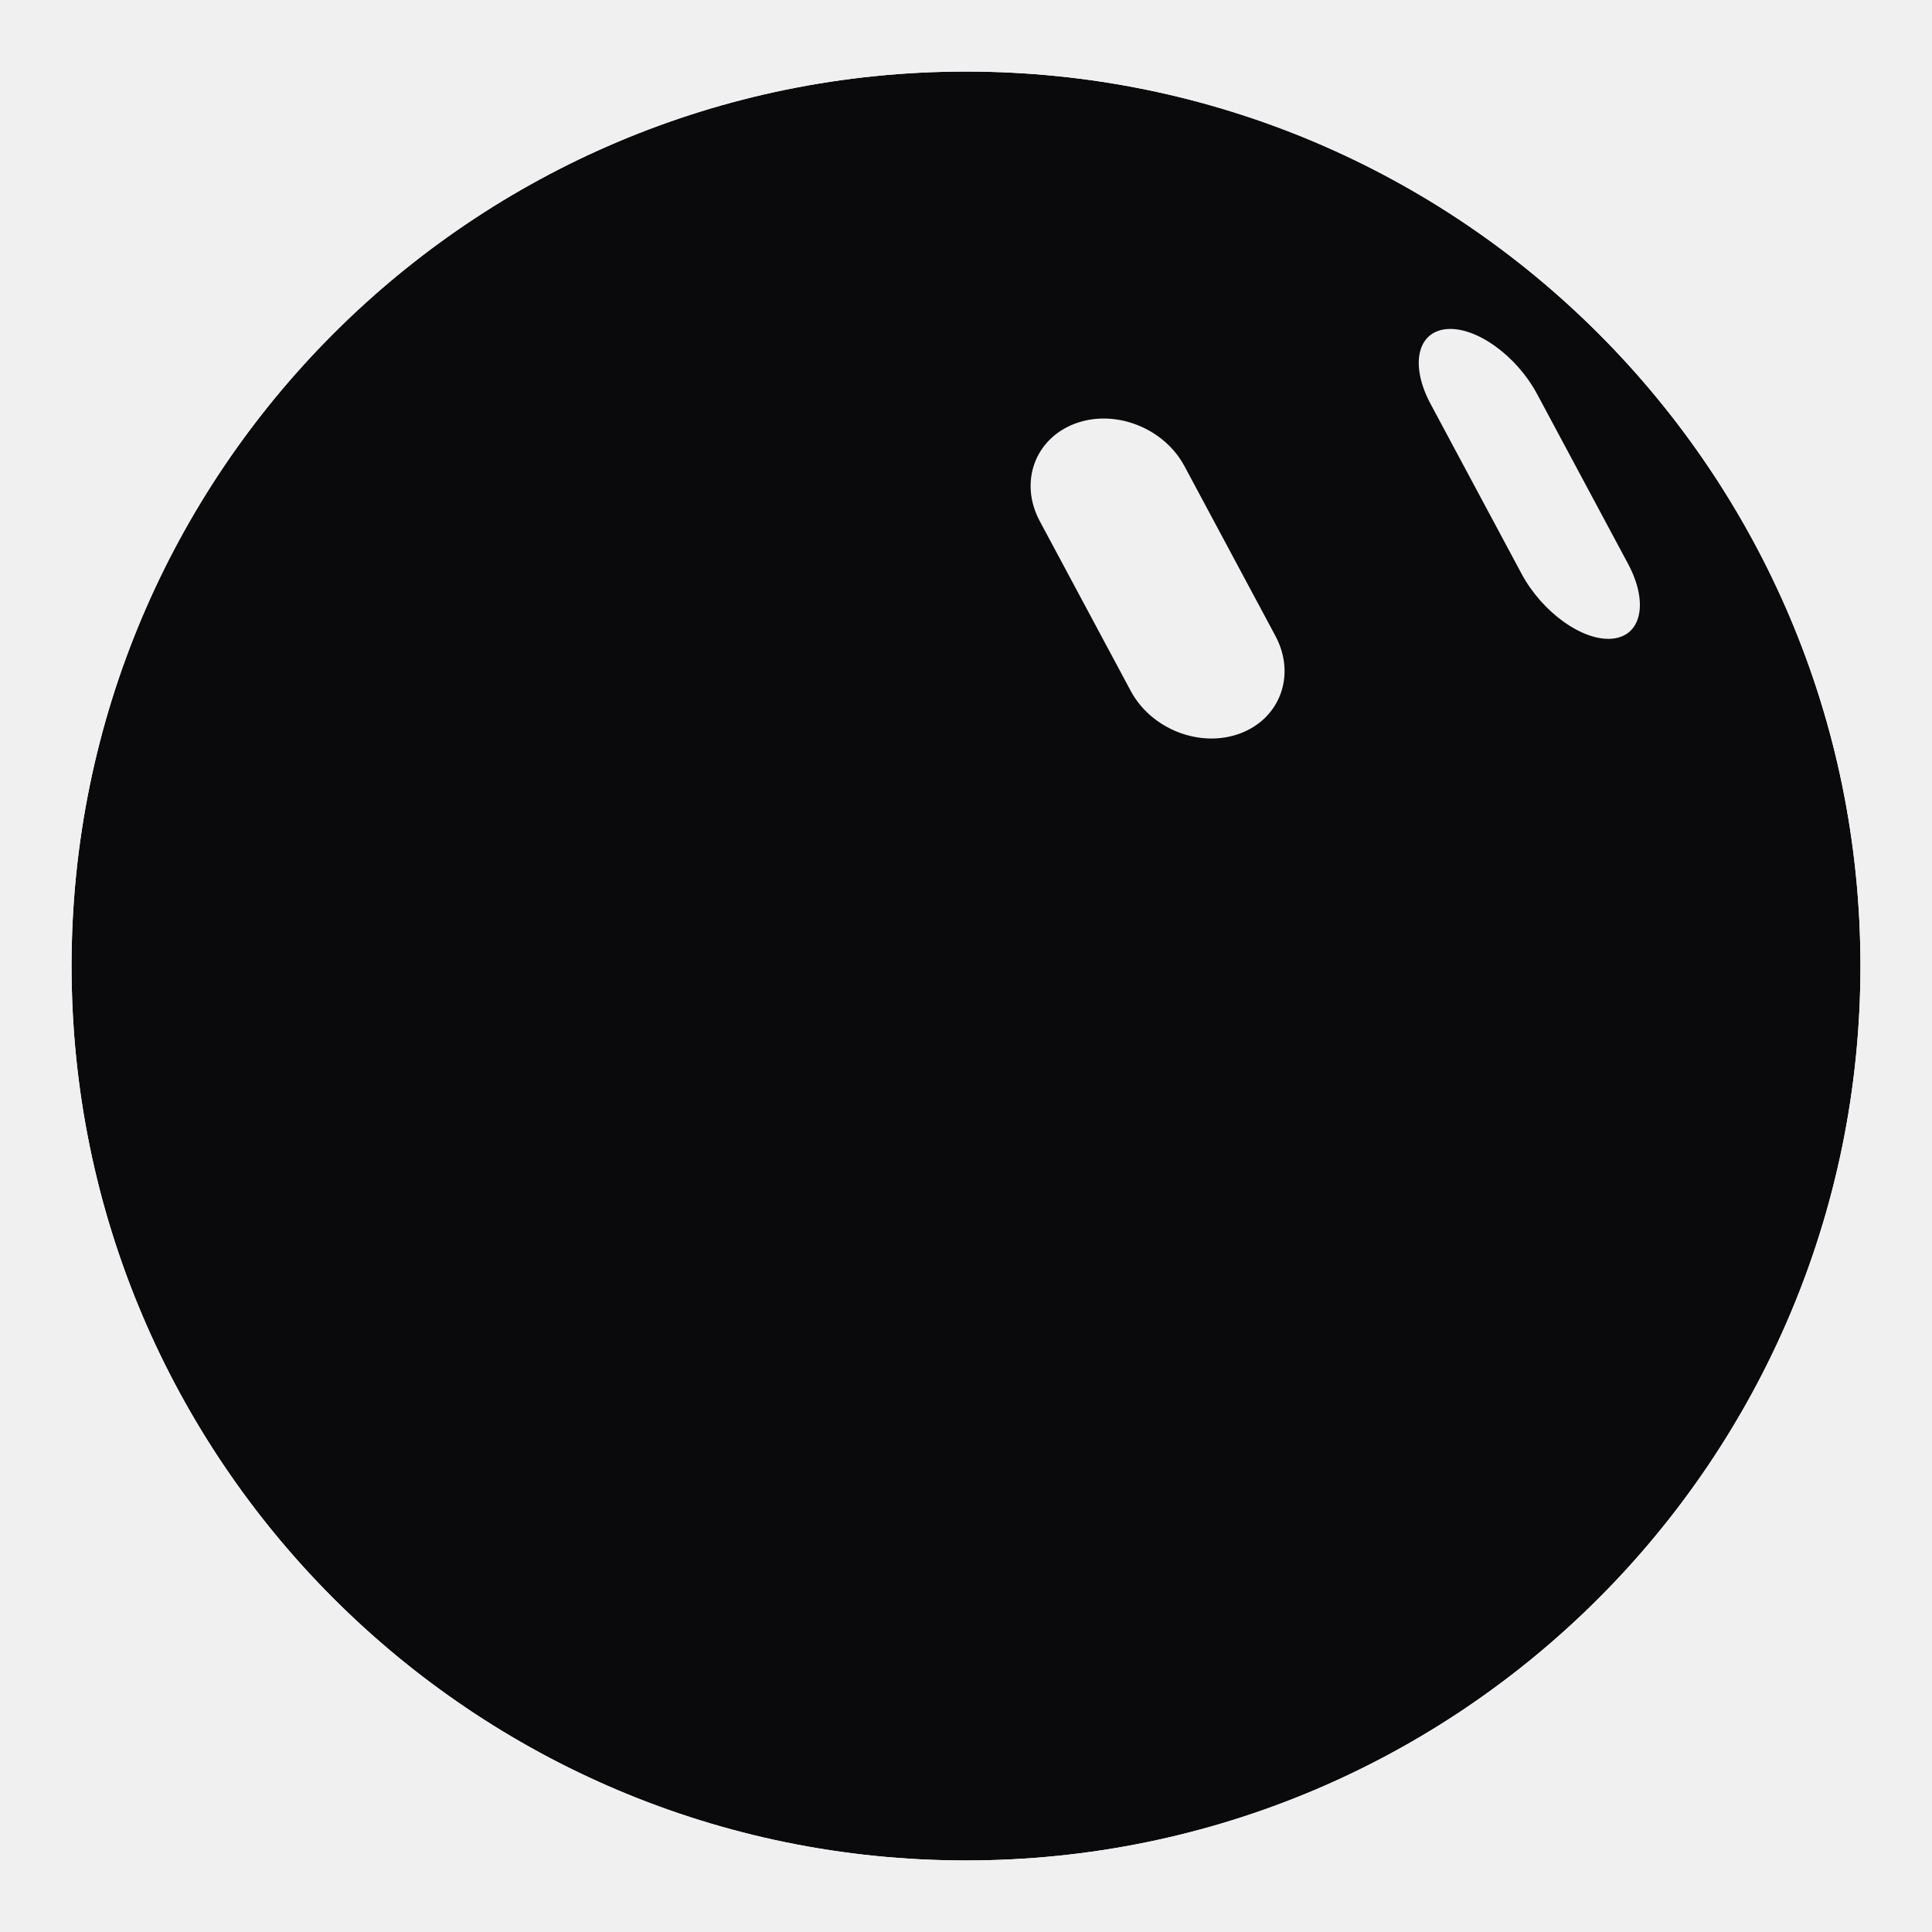
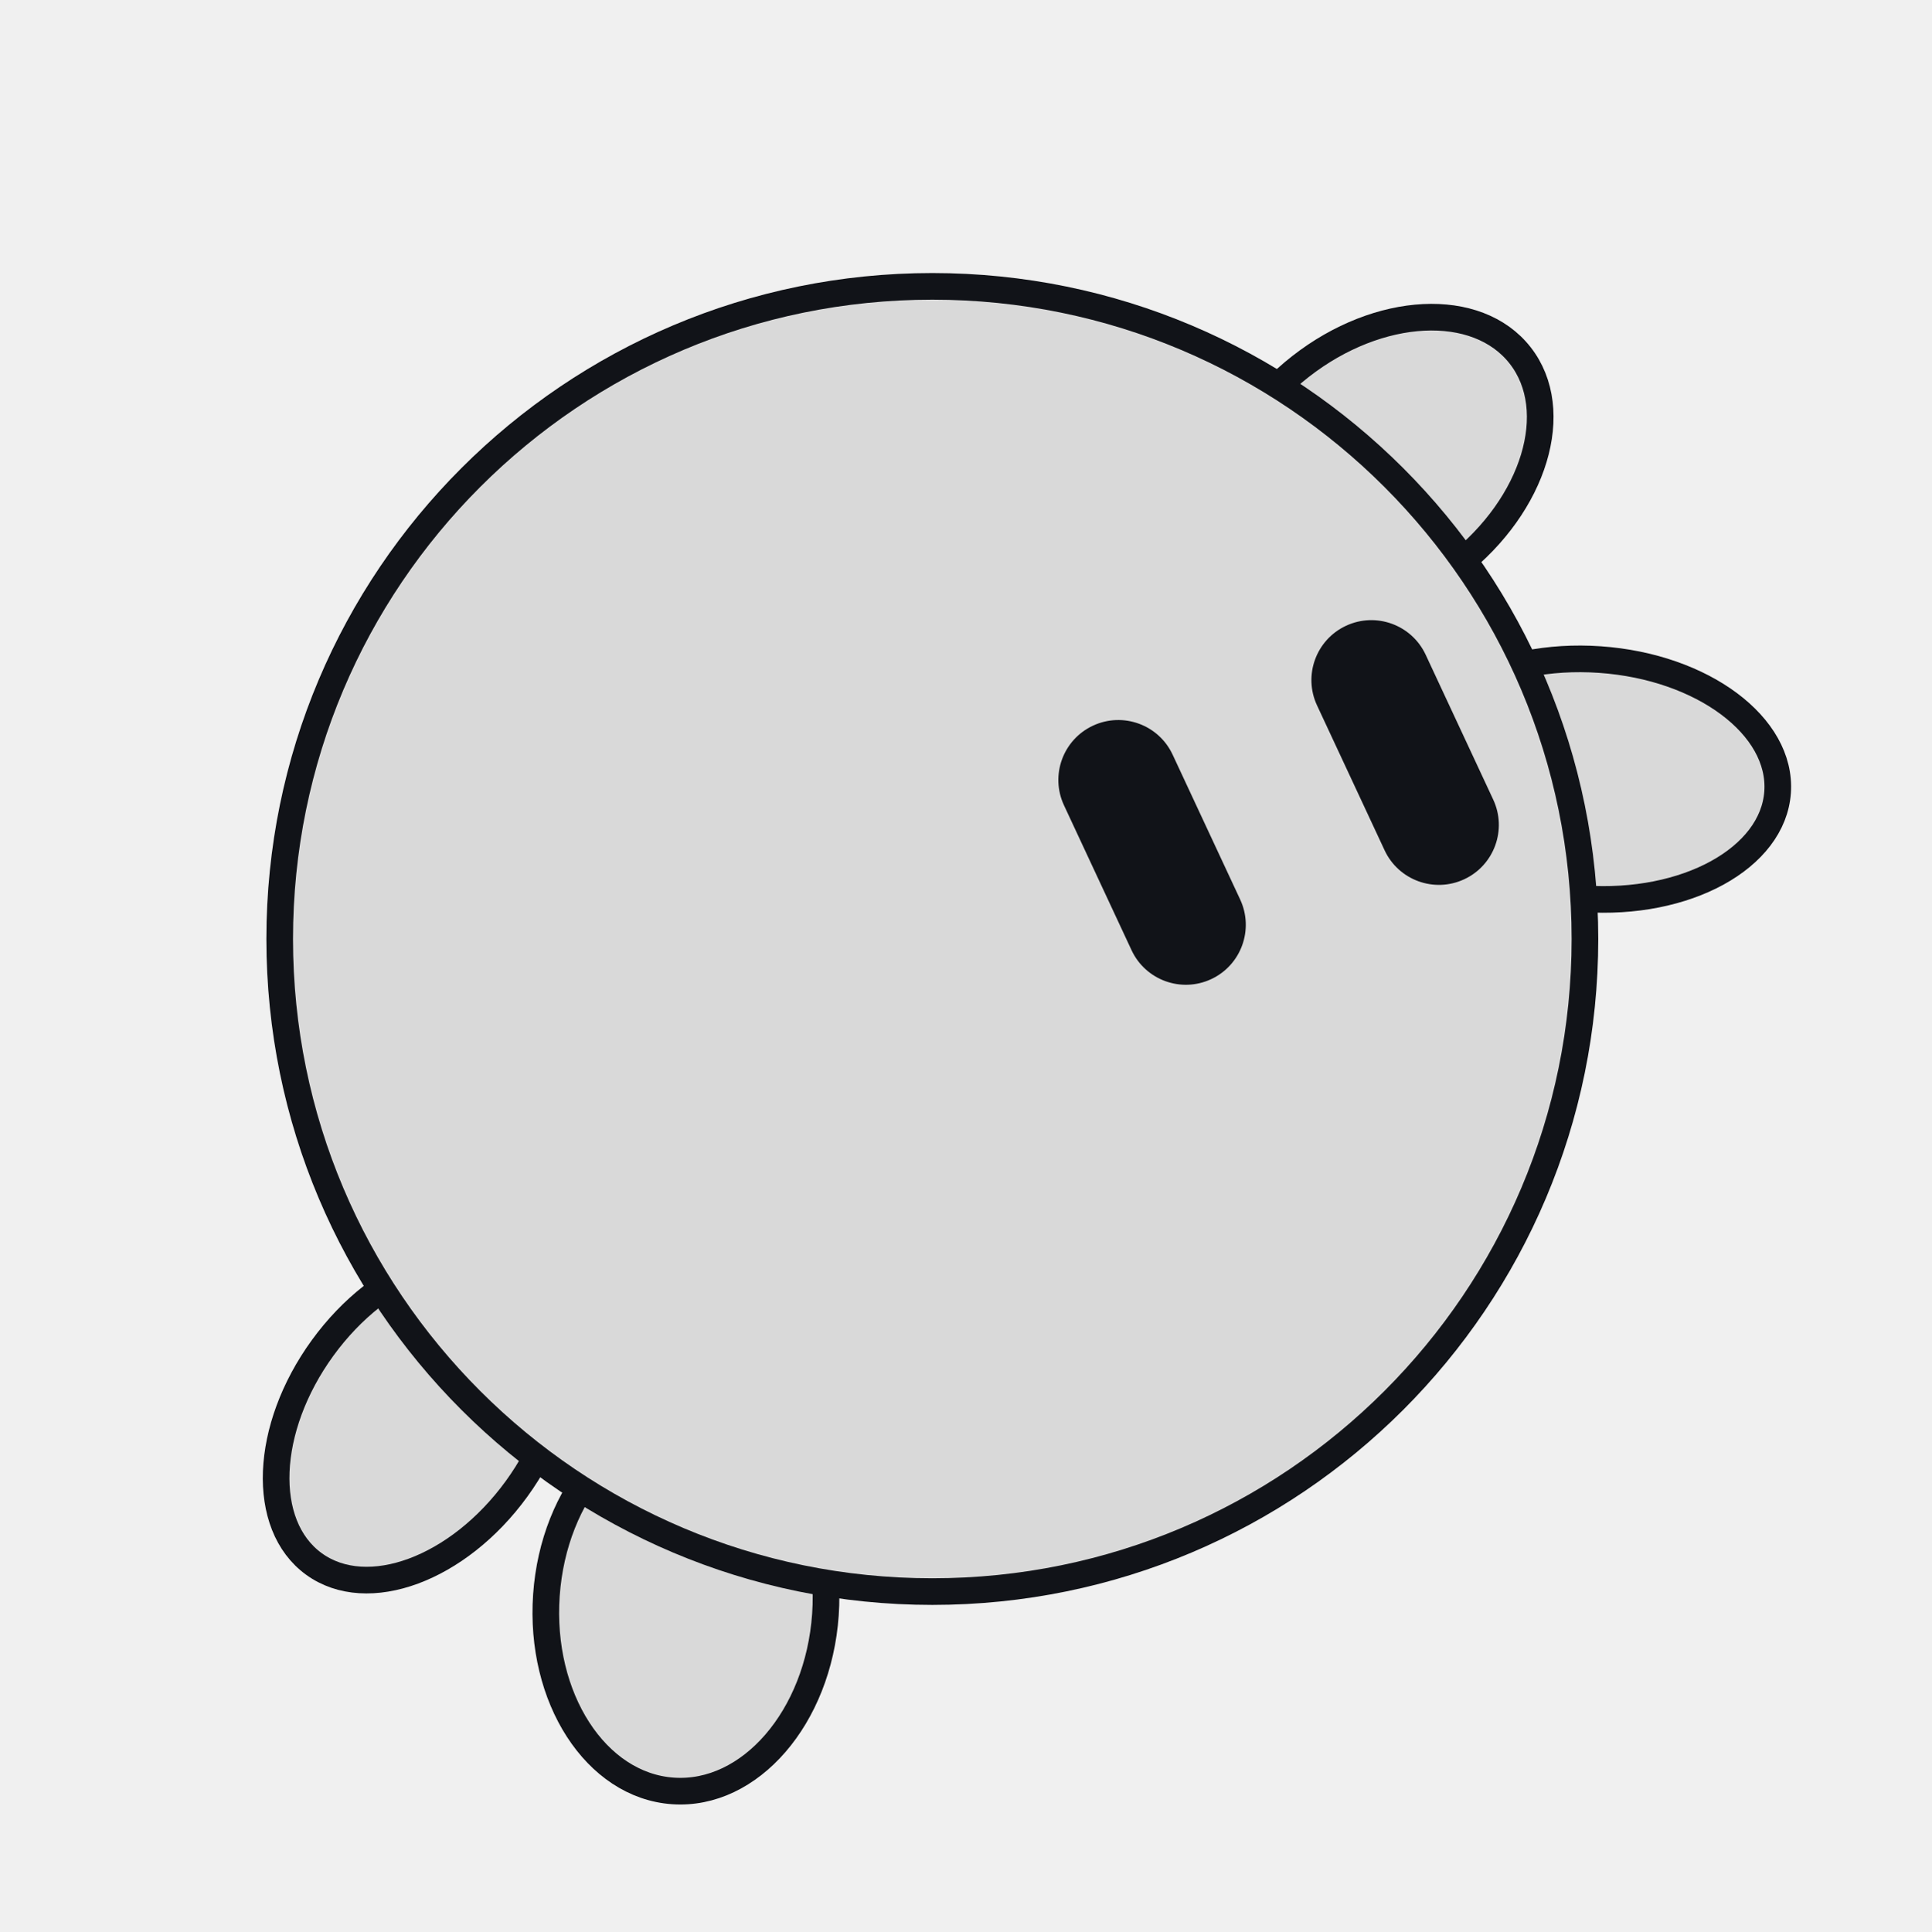
- <svg xmlns="http://www.w3.org/2000/svg" viewBox="-108 -108 216 216">
-   <style>
-     .corps {
-       fill: #0a0a0c;
-     }
- 
-     @media (prefers-color-scheme: dark) {
-       .corps {
-         fill: #f9f9f9;
-       }
-     }
-   </style>
-   <mask id="yeux">
-     <circle r="100" fill="#fff" />
-     <path d="M-9.3 -11.3A9.3 9.3 0 0 1 0 -20.6L0 -20.6A9.3 9.3 0 0 1 9.3 -11.3L9.3 11.3A9.3 9.3 0 0 1 0 20.6L0 20.6A9.3 9.3 0 0 1 -9.3 11.3Z" transform="matrix(0.87,-0.33,0.45,0.84,21.42,-43.32)" />
-     <path d="M-9.3 -11.3A9.3 9.3 0 0 1 0 -20.6L0 -20.6A9.3 9.3 0 0 1 9.3 -11.3L9.3 11.3A9.3 9.3 0 0 1 0 20.6L0 20.6A9.3 9.3 0 0 1 -9.3 11.3Z" transform="matrix(0.64,-0.06,0.45,0.84,62.98,-53.9)" />
-   </mask>
-   <circle r="100" class="corps" mask="url(#yeux)" />
+ <svg xmlns="http://www.w3.org/2000/svg" viewBox="-145 -145 290 290">
+   <g fill="#d9d9d9" stroke="#111318" stroke-width="4" stroke-linejoin="round">
+     <ellipse cx="62" cy="-75" rx="19" ry="27" transform="rotate(52 62 -75)" />
+     <ellipse cx="94" cy="-28" rx="28" ry="18" transform="rotate(4 94 -28)" />
+     <ellipse cx="-82" cy="68" rx="18" ry="27" transform="rotate(36 -82 68)" />
+     <ellipse cx="-42" cy="96" rx="21" ry="28" transform="rotate(4 -42 96)" />
+     <circle cx="-5" cy="-4" r="98" />
+   </g>
+   <g fill="#111318">
+     <rect x="19" y="-38" width="18" height="42" rx="9" transform="rotate(-25 28 -17)" />
+     <rect x="57" y="-53" width="18" height="42" rx="9" transform="rotate(-25 66 -32)" />
+   </g>
</svg>
